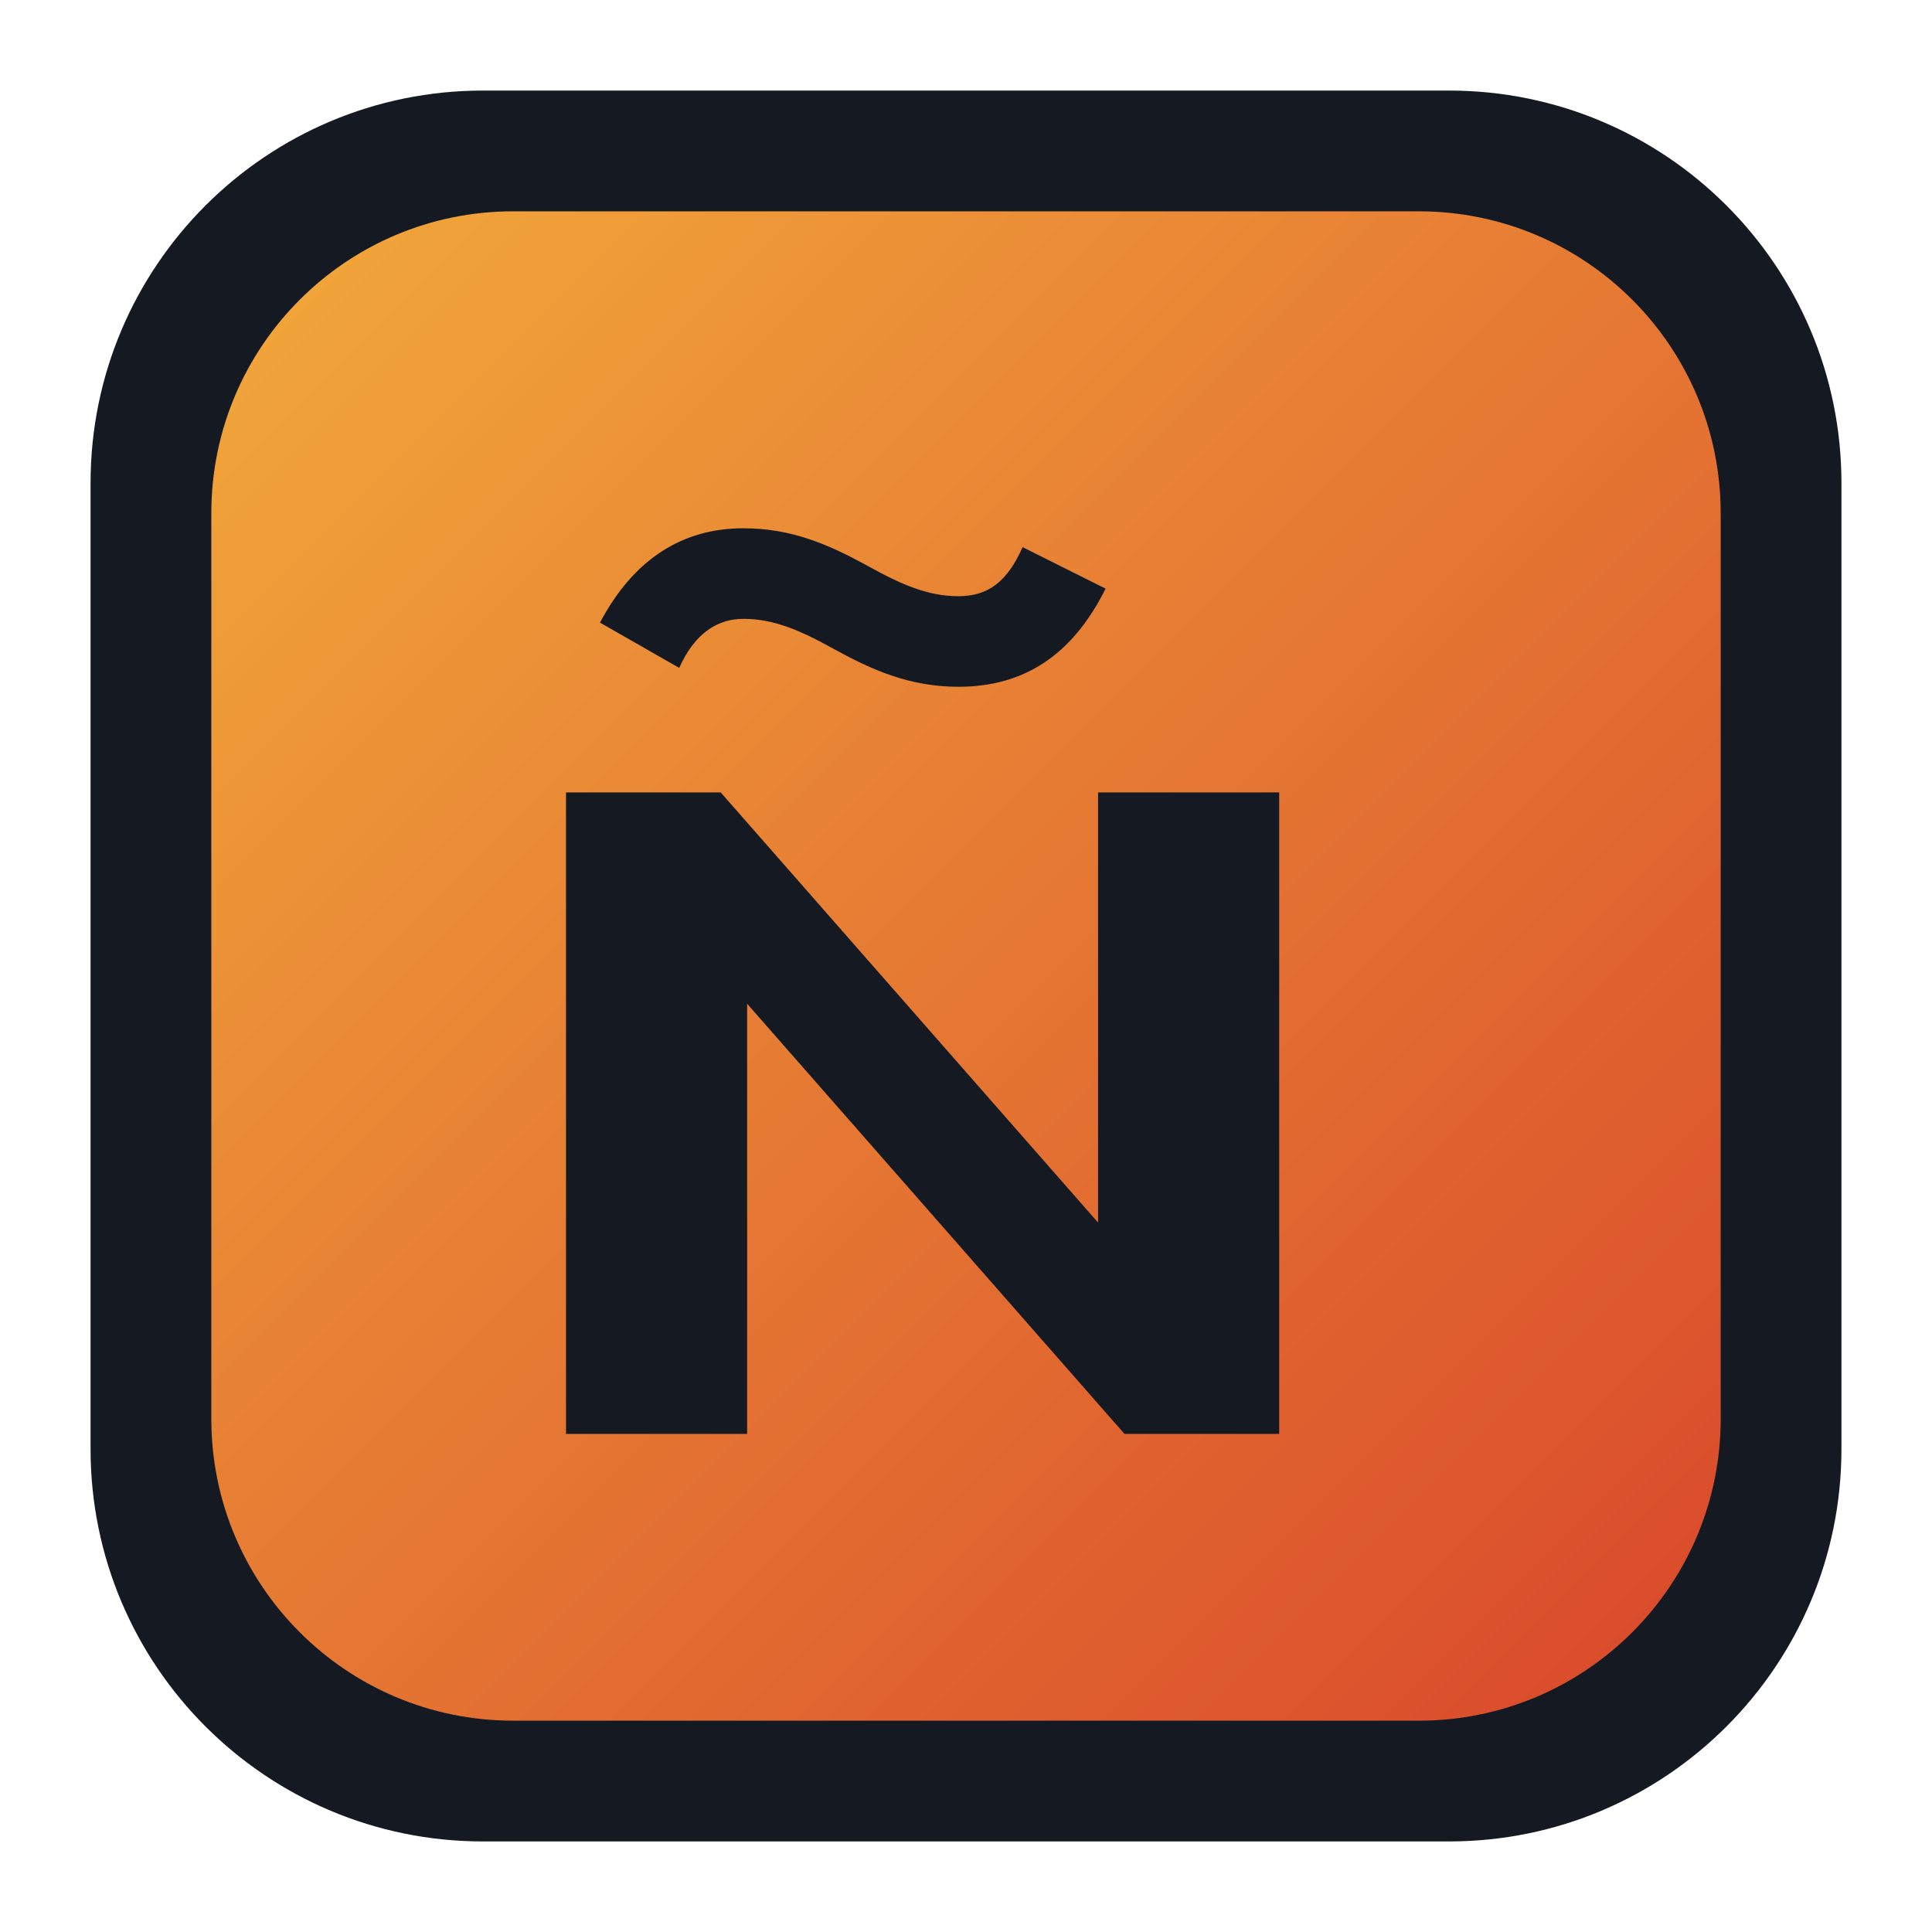
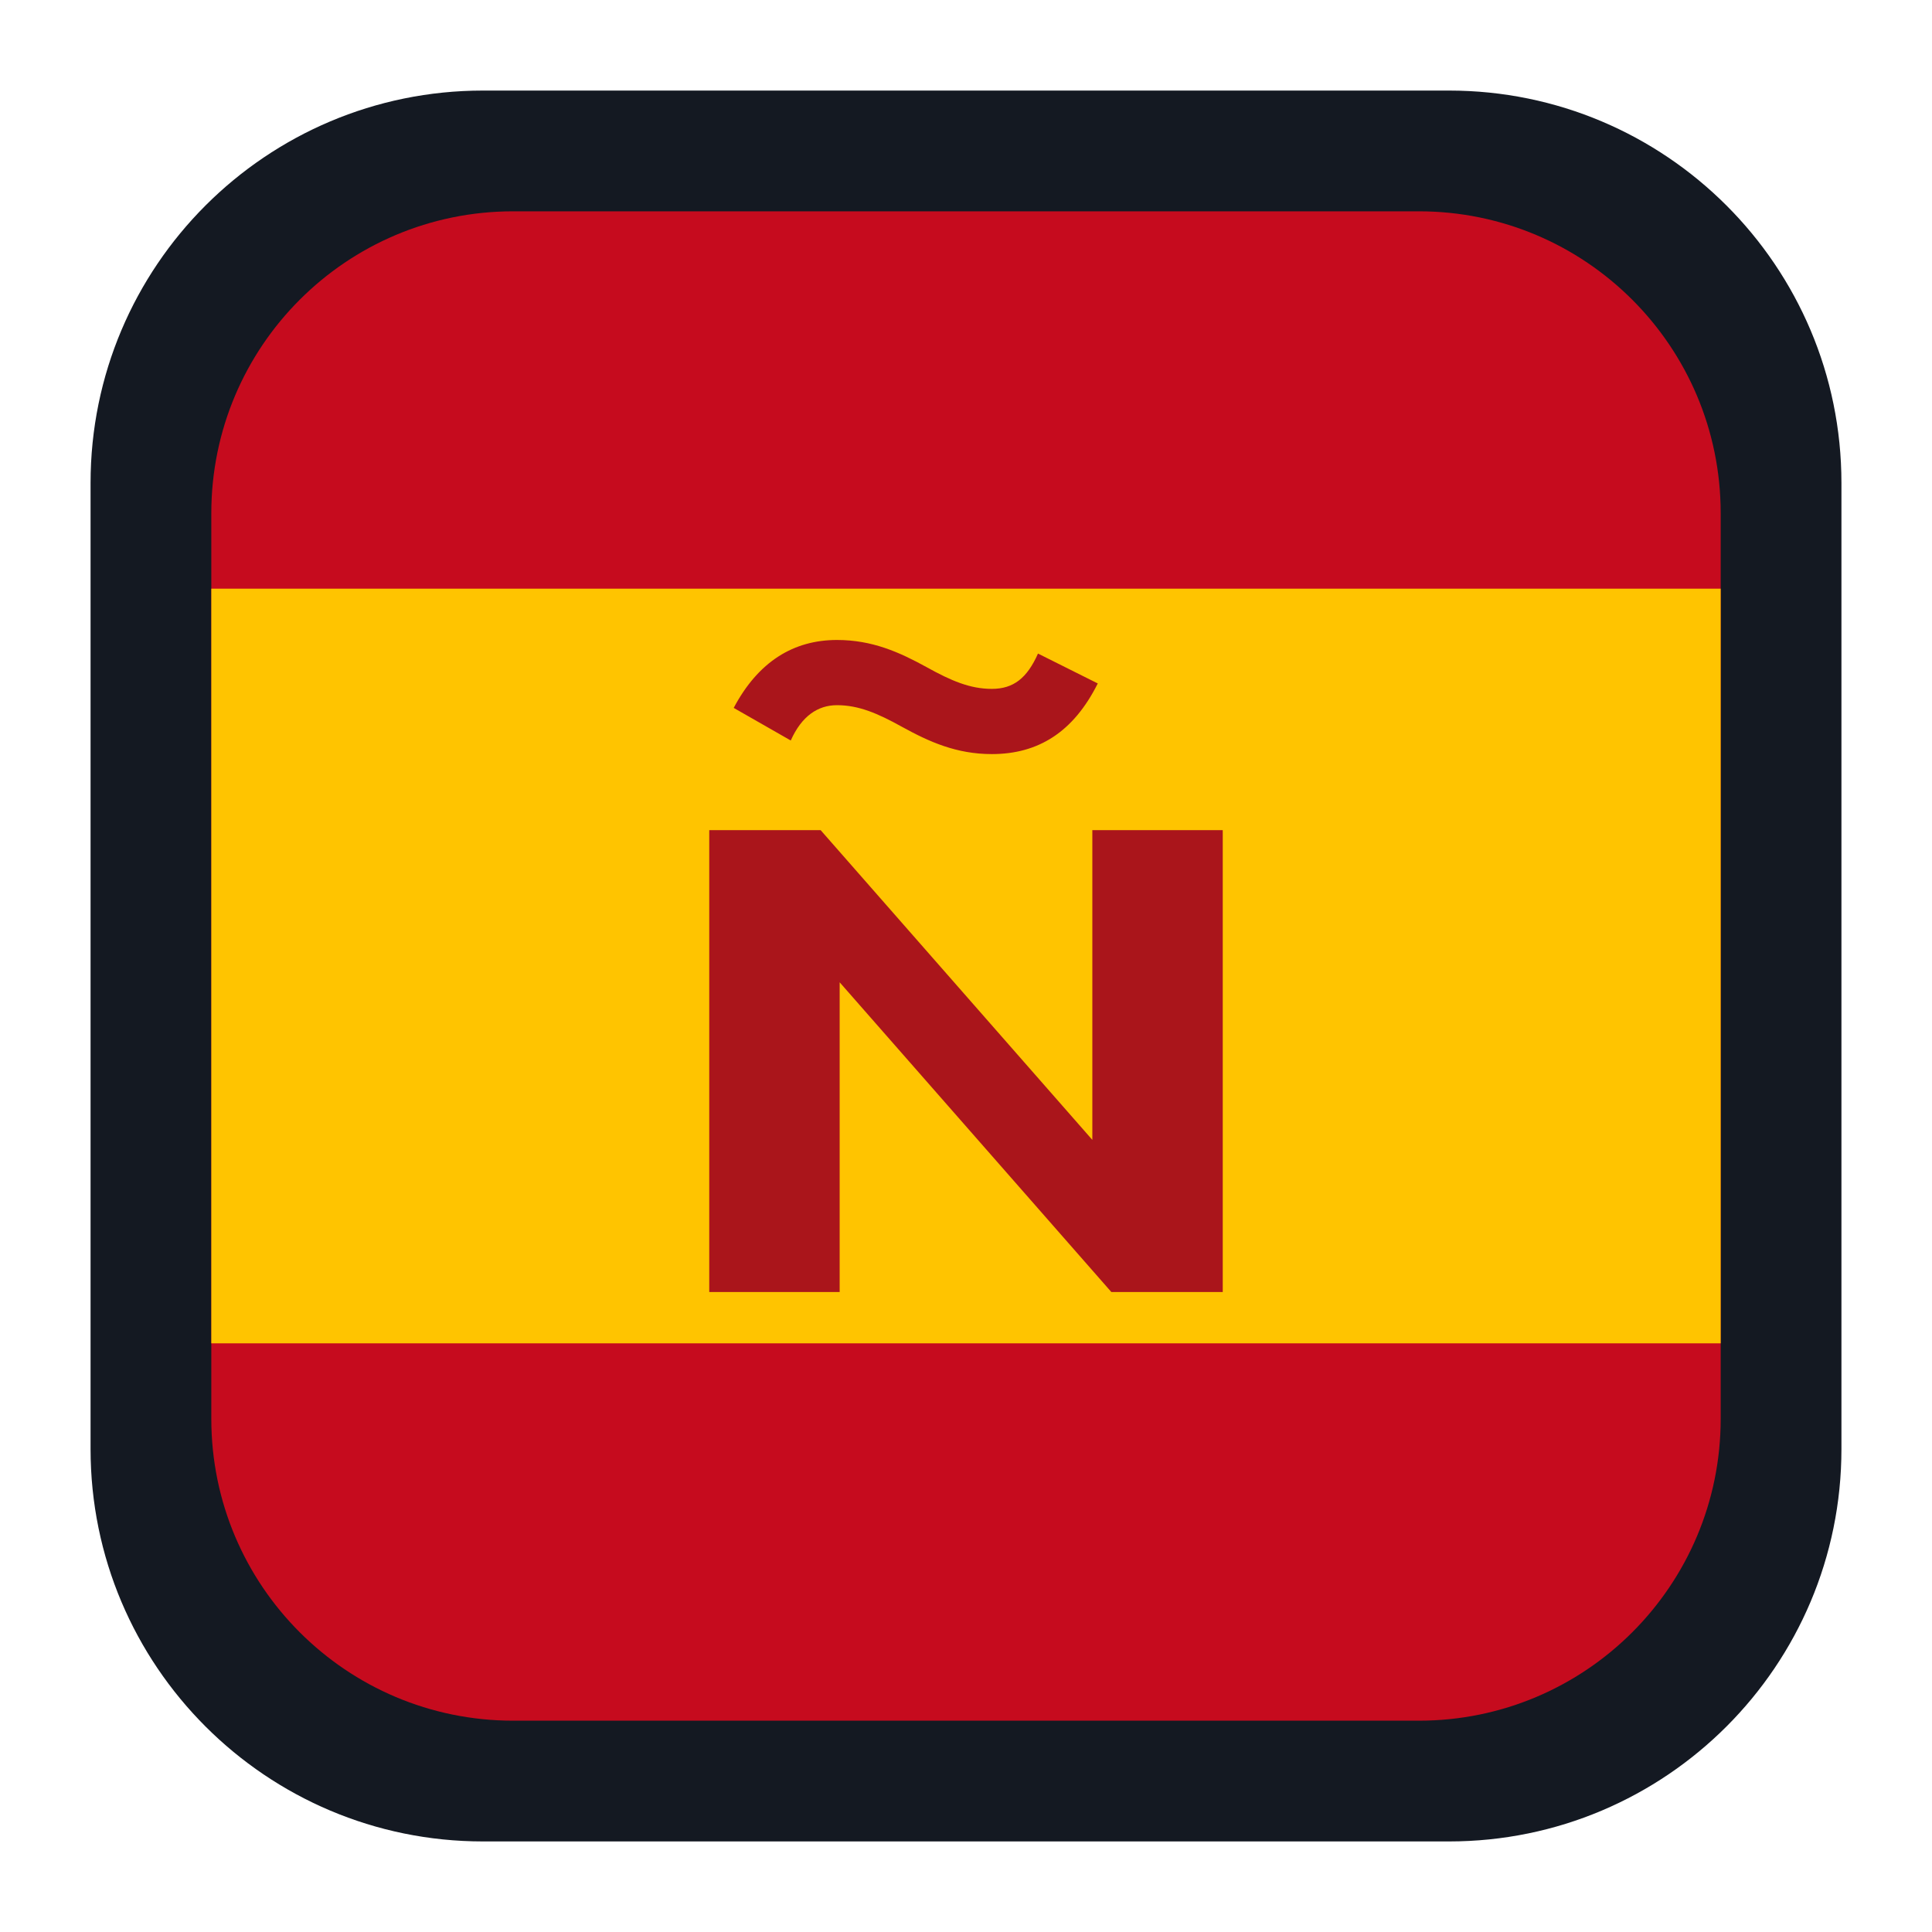
<svg xmlns="http://www.w3.org/2000/svg" viewBox="0 0 1024 1024">
  <defs>
-     <linearGradient id="f" x1="0" y1="0" x2="1" y2="1">
-       <stop offset="0" stop-color="#F2A93B" />
-       <stop offset="1" stop-color="#D9482B" />
-     </linearGradient>
+     <clipPath id="c">
+       <rect x="112" y="112" width="800" height="800" rx="160" />
+     </clipPath>
  </defs>
  <rect x="48" y="48" width="928" height="928" rx="208" fill="#141922" />
-   <rect x="112" y="112" width="800" height="800" rx="160" fill="url(#f)" />
-   <path d="M318 330c18-34 44-50 76-50 26 0 46 9 66 20 18 10 32 16 48 16 16 0 26-8 34-26l44 22c-18 36-44 52-78 52-26 0-46-9-66-20-18-10-32-16-48-16-14 0-26 8-34 26z" fill="#141922" />
-   <path d="M300 760V420h82l200 228V420h96v340h-82L396 532v228z" fill="#141922" />
+   <g clip-path="url(#c)">
+     <rect x="112" y="112" width="800" height="800" fill="#C60B1E" />
+     <rect x="112" y="312" width="800" height="400" fill="#FFC400" />
+   </g>
+   <g fill="#AA151B" transform="translate(512 512) scale(0.72) translate(-489 -520)">
+     <path d="M318 330c18-34 44-50 76-50 26 0 46 9 66 20 18 10 32 16 48 16 16 0 26-8 34-26l44 22c-18 36-44 52-78 52-26 0-46-9-66-20-18-10-32-16-48-16-14 0-26 8-34 26z" />
+     <path d="M300 760V420h82l200 228V420h96v340h-82L396 532v228z" />
+   </g>
</svg>
